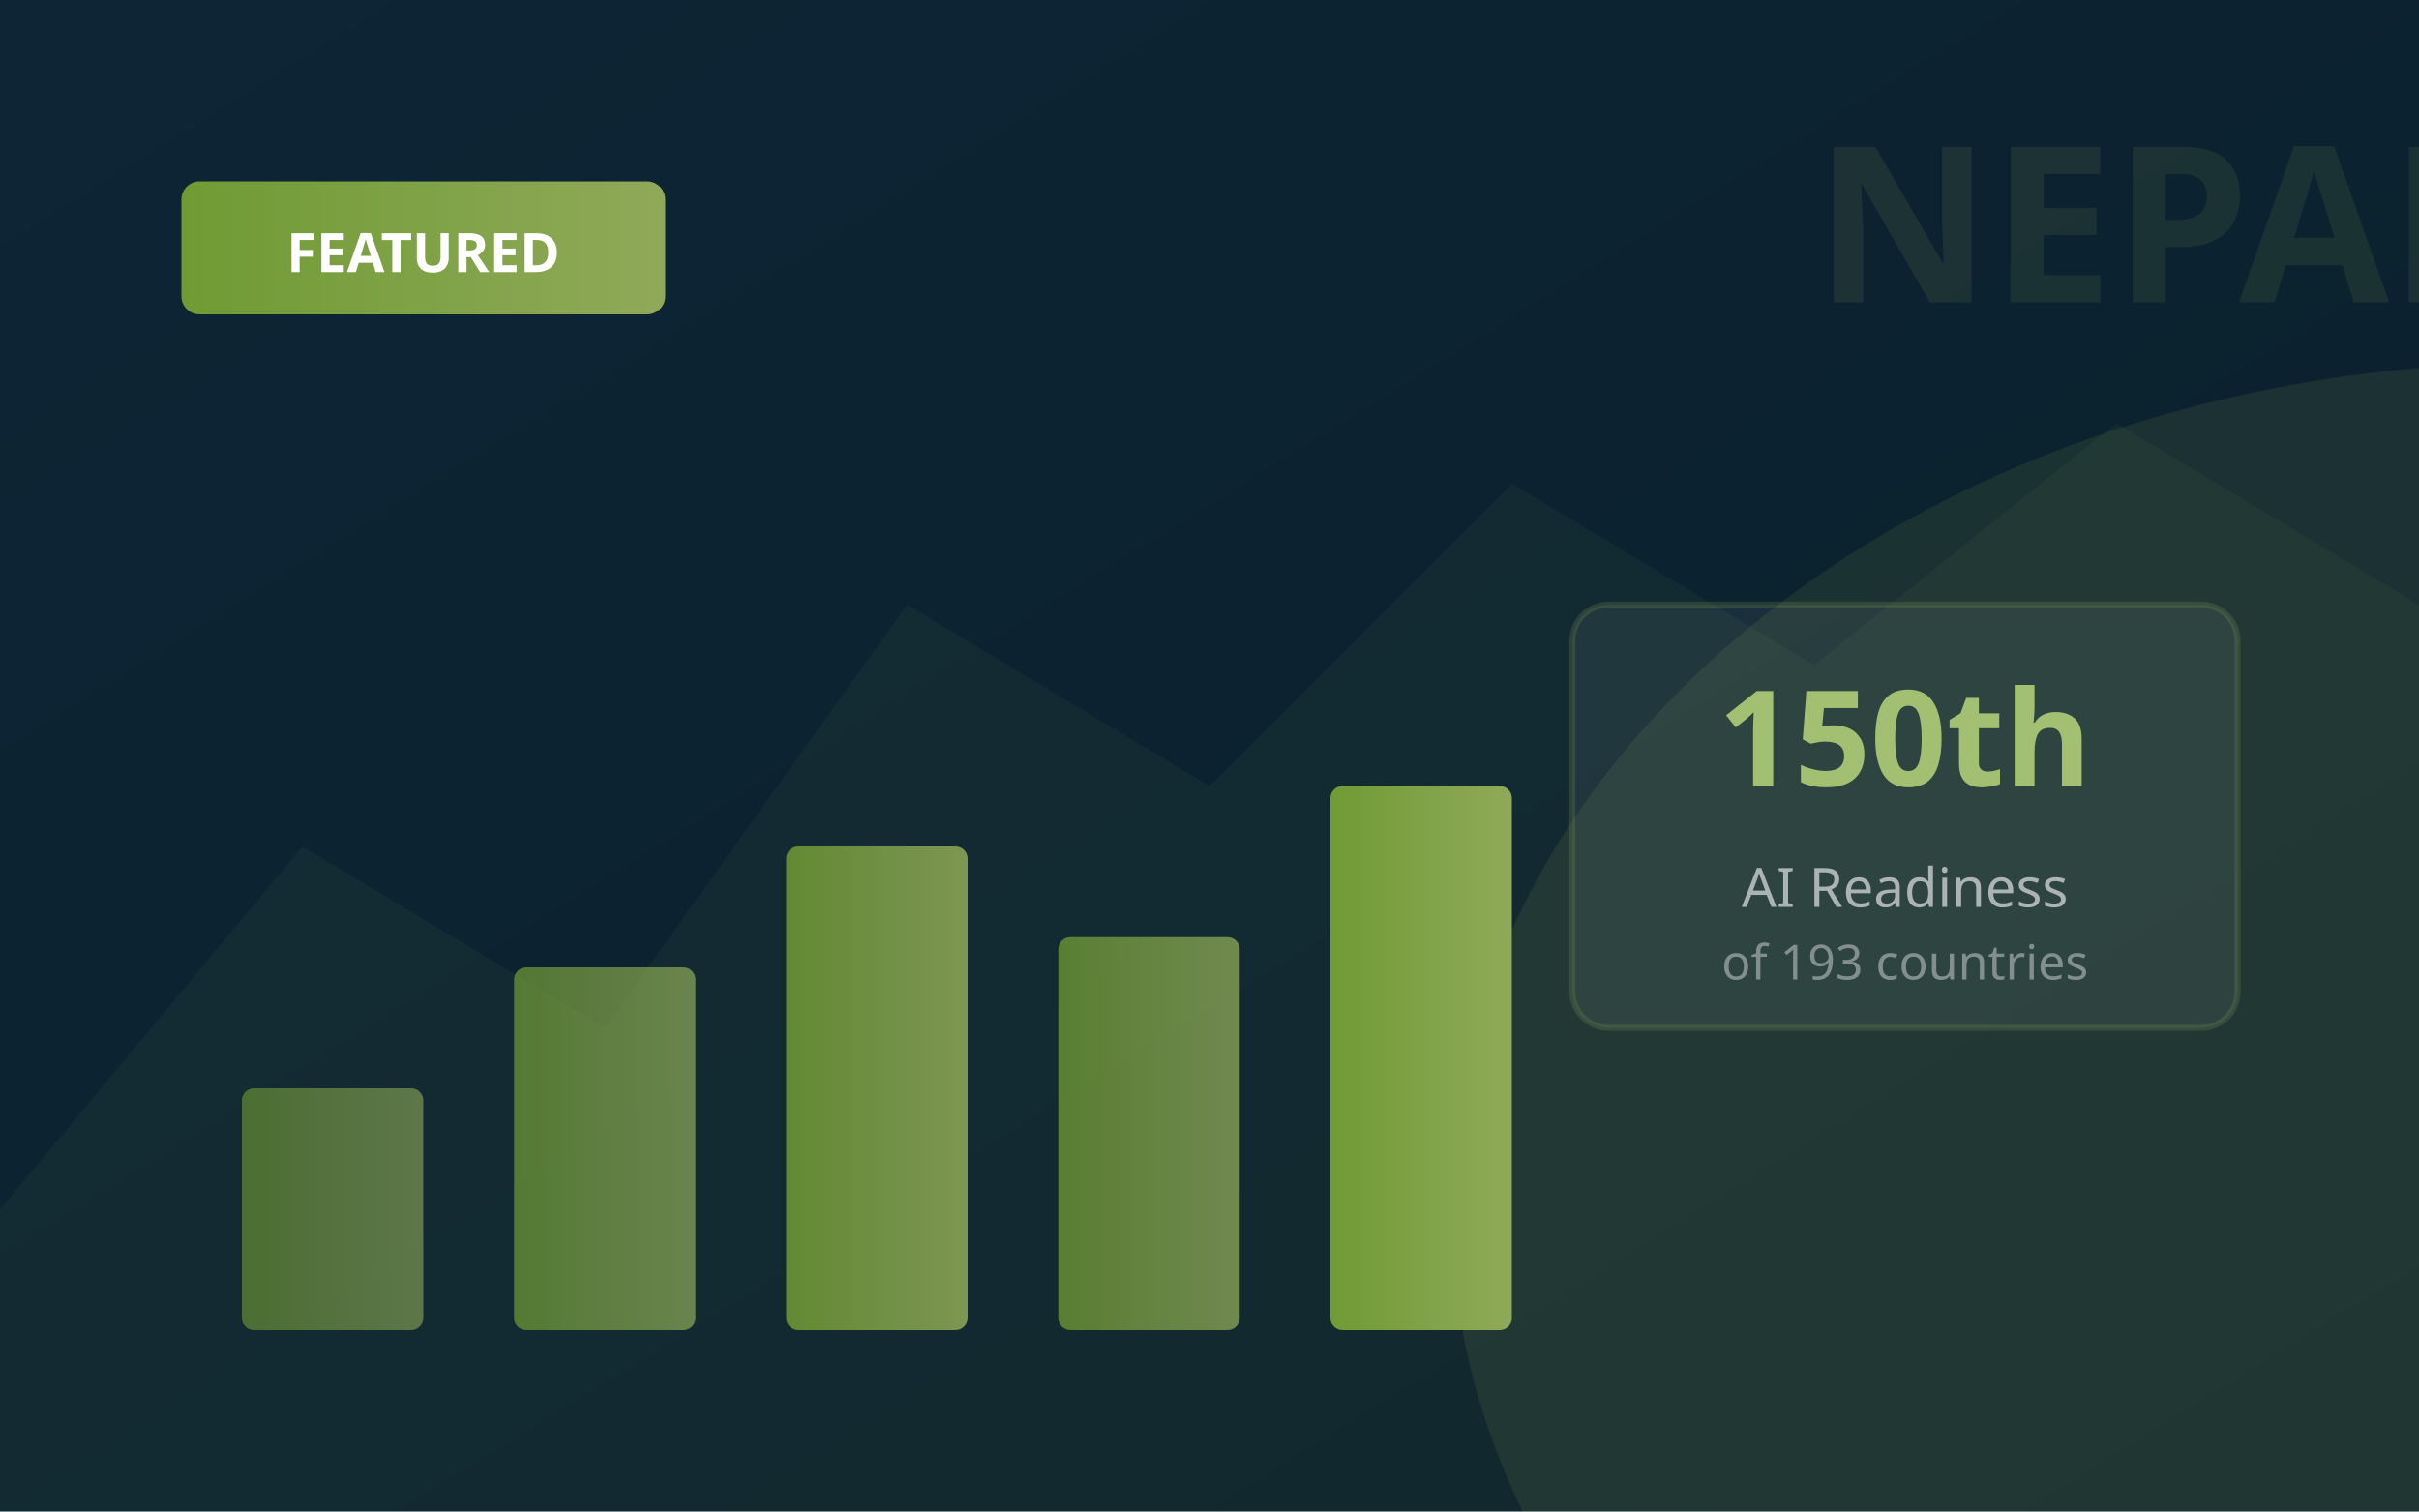
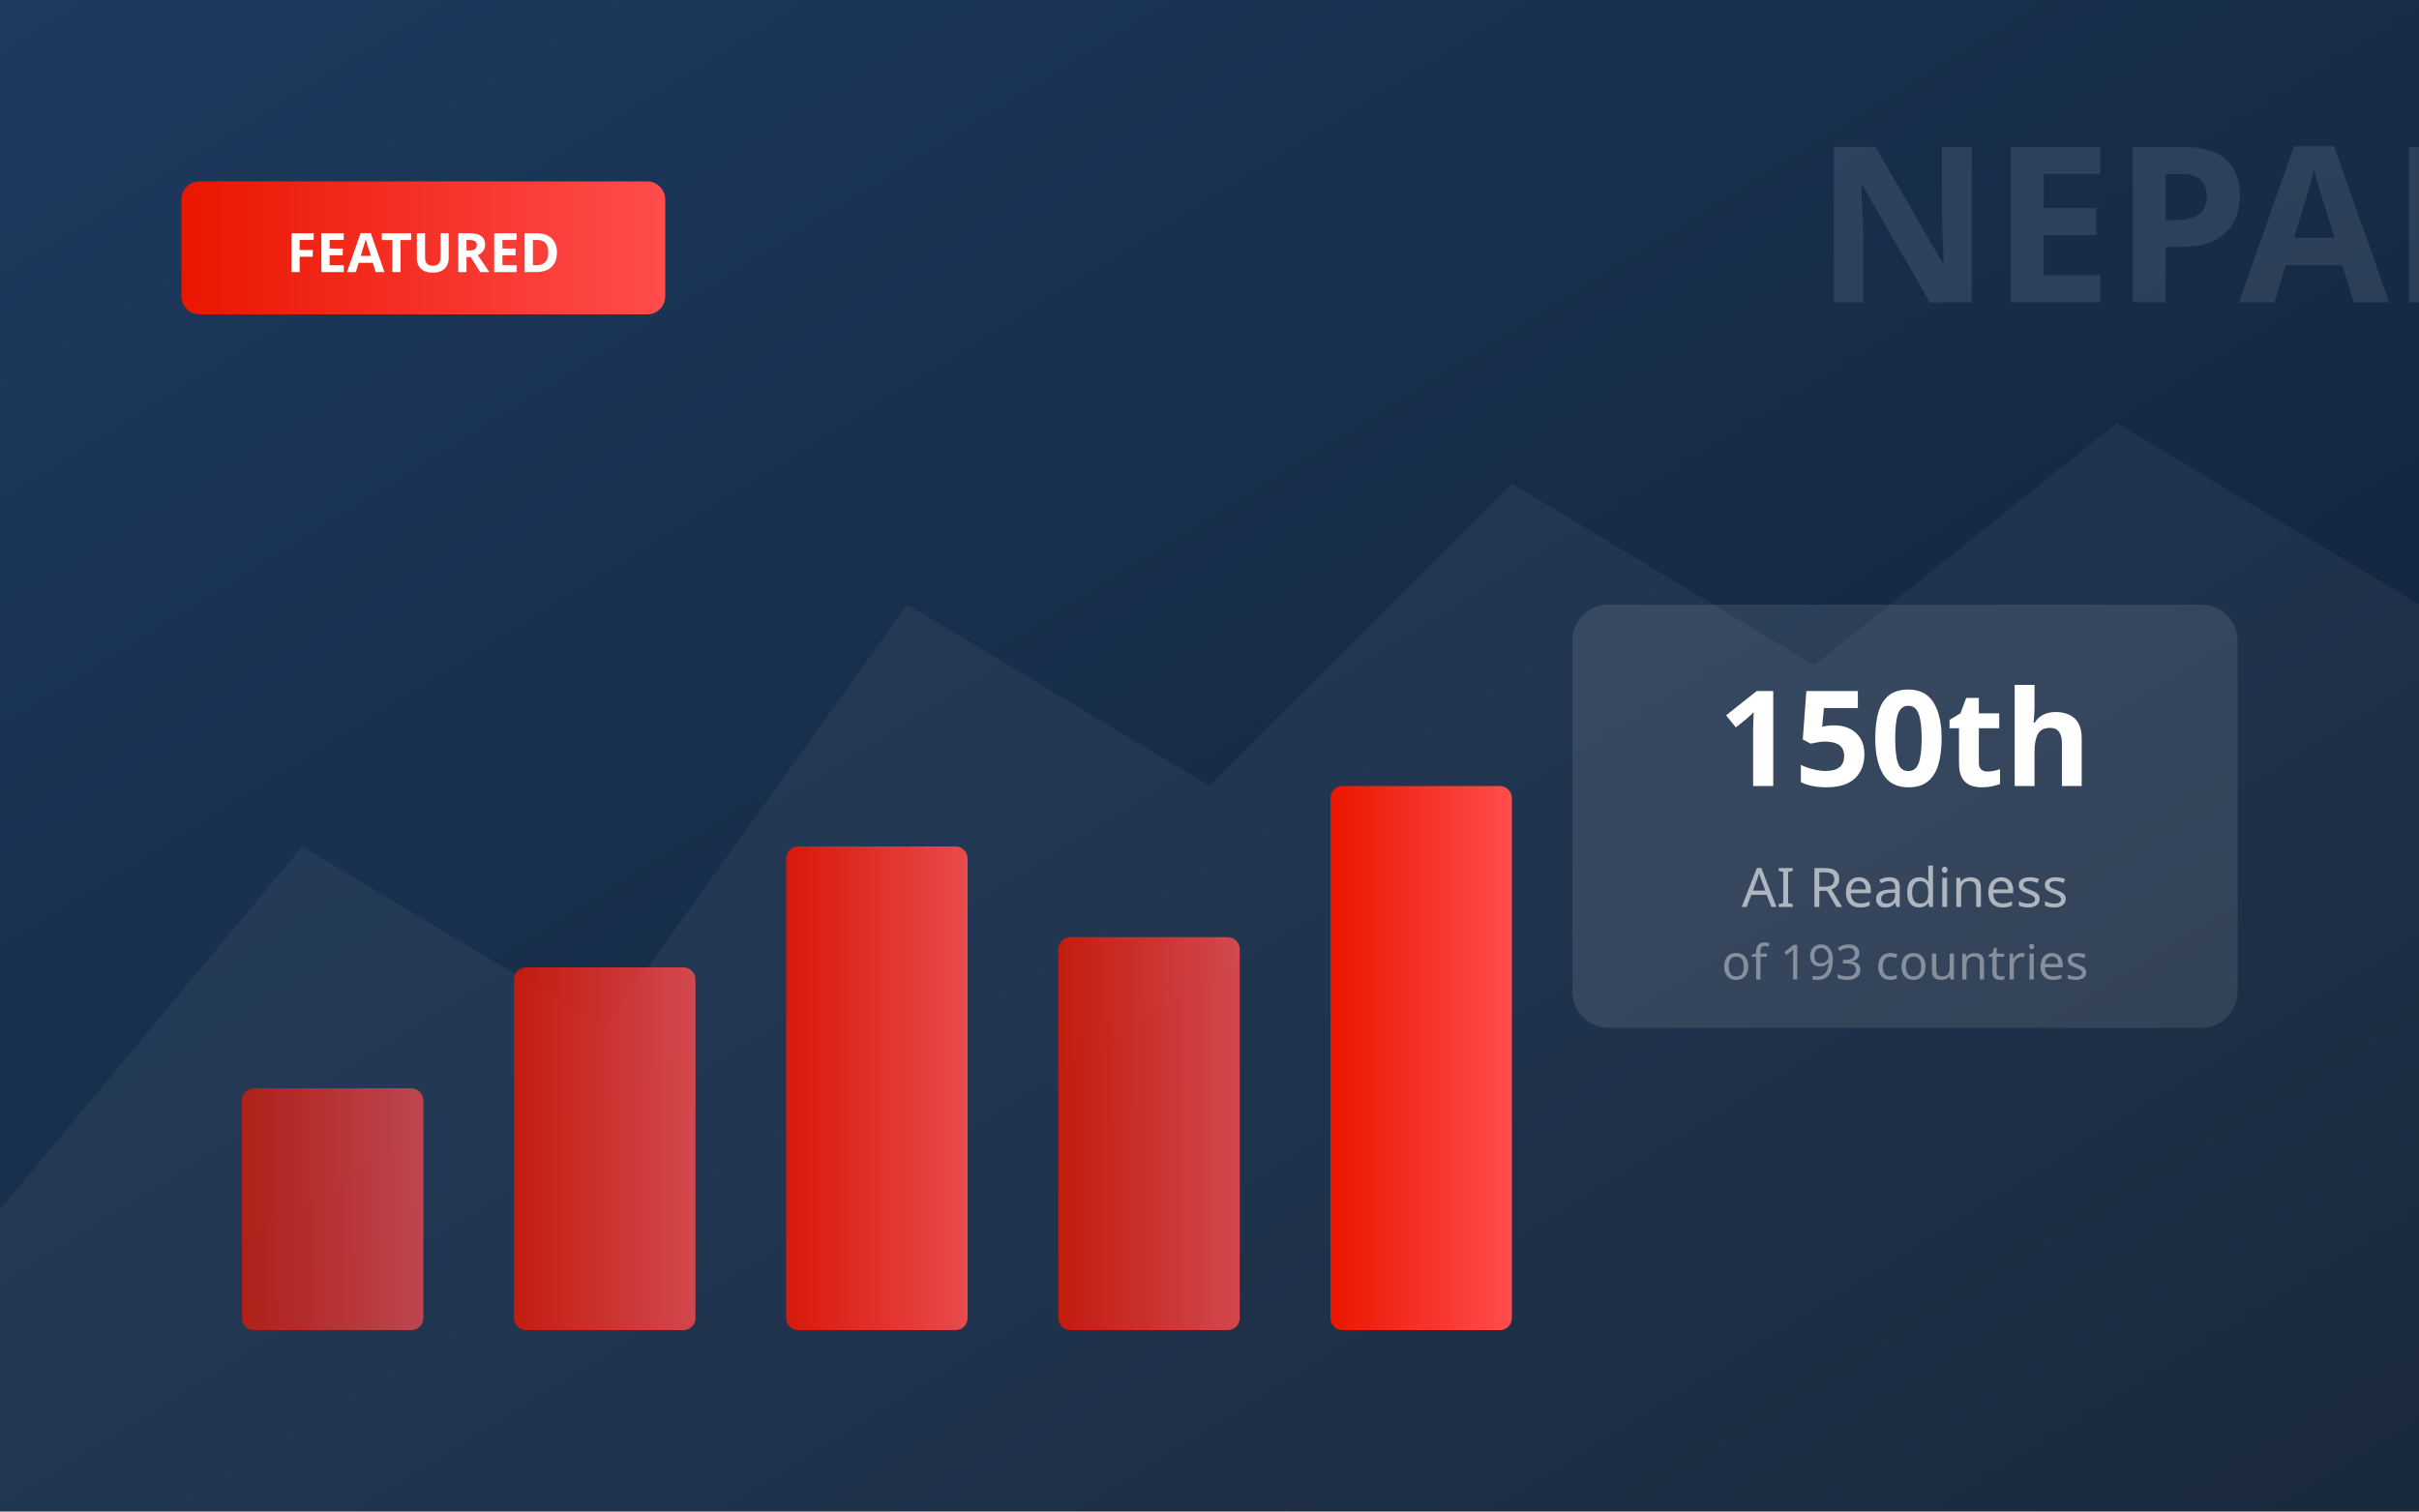
<svg xmlns="http://www.w3.org/2000/svg" viewBox="0 0 400 250">
  <defs>
    <linearGradient id="spot-nepal-bg" x1="0%" y1="0%" x2="100%" y2="100%">
-       <stop offset="0%" stop-color="#0d2535" />
-       <stop offset="100%" stop-color="#0a1f2b" />
+       <stop offset="0%" stop-color="#1e3a5f" />
+       <stop offset="100%" stop-color="#0f1f33" />
    </linearGradient>
    <linearGradient id="spot-nepal-accent" x1="0%" y1="0%" x2="100%" y2="0%">
-       <stop offset="0%" stop-color="#6f9b34" />
-       <stop offset="100%" stop-color="#90a959" />
+       <stop offset="0%" stop-color="#EB1600" />
+       <stop offset="100%" stop-color="#ff4d4d" />
    </linearGradient>
  </defs>
  <rect width="400" height="250" fill="url(#spot-nepal-bg)" />
-   <ellipse cx="420" cy="200" rx="180" ry="140" fill="rgba(144,169,89,0.12)" />
-   <path d="M0 200 L50 140 L100 170 L150 100 L200 130 L250 80 L300 110 L350 70 L400 100 L400 250 L0 250 Z" fill="rgba(144,169,89,0.06)" />
+   <path d="M0 200 L50 140 L100 170 L150 100 L200 130 L250 80 L300 110 L350 70 L400 100 L400 250 L0 250 Z" fill="#fff" opacity="0.05" />
  <g transform="translate(40, 130)">
-     <rect x="0" y="50" width="30" height="40" fill="url(#spot-nepal-accent)" opacity="0.6" rx="2" />
-     <rect x="45" y="30" width="30" height="60" fill="url(#spot-nepal-accent)" opacity="0.7" rx="2" />
-     <rect x="90" y="10" width="30" height="80" fill="url(#spot-nepal-accent)" opacity="0.85" rx="2" />
-     <rect x="135" y="25" width="30" height="65" fill="url(#spot-nepal-accent)" opacity="0.75" rx="2" />
+     <rect x="0" y="50" width="30" height="40" fill="url(#spot-nepal-accent)" opacity="0.7" rx="2" />
+     <rect x="45" y="30" width="30" height="60" fill="url(#spot-nepal-accent)" opacity="0.8" rx="2" />
+     <rect x="90" y="10" width="30" height="80" fill="url(#spot-nepal-accent)" opacity="0.9" rx="2" />
+     <rect x="135" y="25" width="30" height="65" fill="url(#spot-nepal-accent)" opacity="0.8" rx="2" />
    <rect x="180" y="0" width="30" height="90" fill="url(#spot-nepal-accent)" rx="2" />
  </g>
  <g transform="translate(260, 100)">
-     <rect width="110" height="70" fill="rgba(255,255,255,0.06)" rx="6" stroke="rgba(144,169,89,0.2)" stroke-width="1" />
-     <text x="55" y="30" font-family="system-ui, sans-serif" font-size="22" font-weight="700" fill="#a3c072" text-anchor="middle">150th</text>
+     <rect width="110" height="70" fill="#fff" opacity="0.1" rx="6" />
+     <text x="55" y="30" font-family="system-ui, sans-serif" font-size="22" font-weight="700" fill="#fff" text-anchor="middle">150th</text>
    <text x="55" y="50" font-family="system-ui, sans-serif" font-size="9" fill="#fff" opacity="0.6" text-anchor="middle">AI Readiness</text>
    <text x="55" y="62" font-family="system-ui, sans-serif" font-size="8" fill="#fff" opacity="0.4" text-anchor="middle">of 193 countries</text>
  </g>
  <rect x="30" y="30" width="80" height="22" fill="url(#spot-nepal-accent)" rx="3" />
  <text x="70" y="45" font-family="system-ui, sans-serif" font-size="9" font-weight="600" fill="#fff" text-anchor="middle">FEATURED</text>
-   <text x="300" y="50" font-family="system-ui, sans-serif" font-size="36" font-weight="700" fill="#90a959" opacity="0.12">NEPAL</text>
+   <text x="300" y="50" font-family="system-ui, sans-serif" font-size="36" font-weight="700" fill="#fff" opacity="0.1">NEPAL</text>
</svg>
